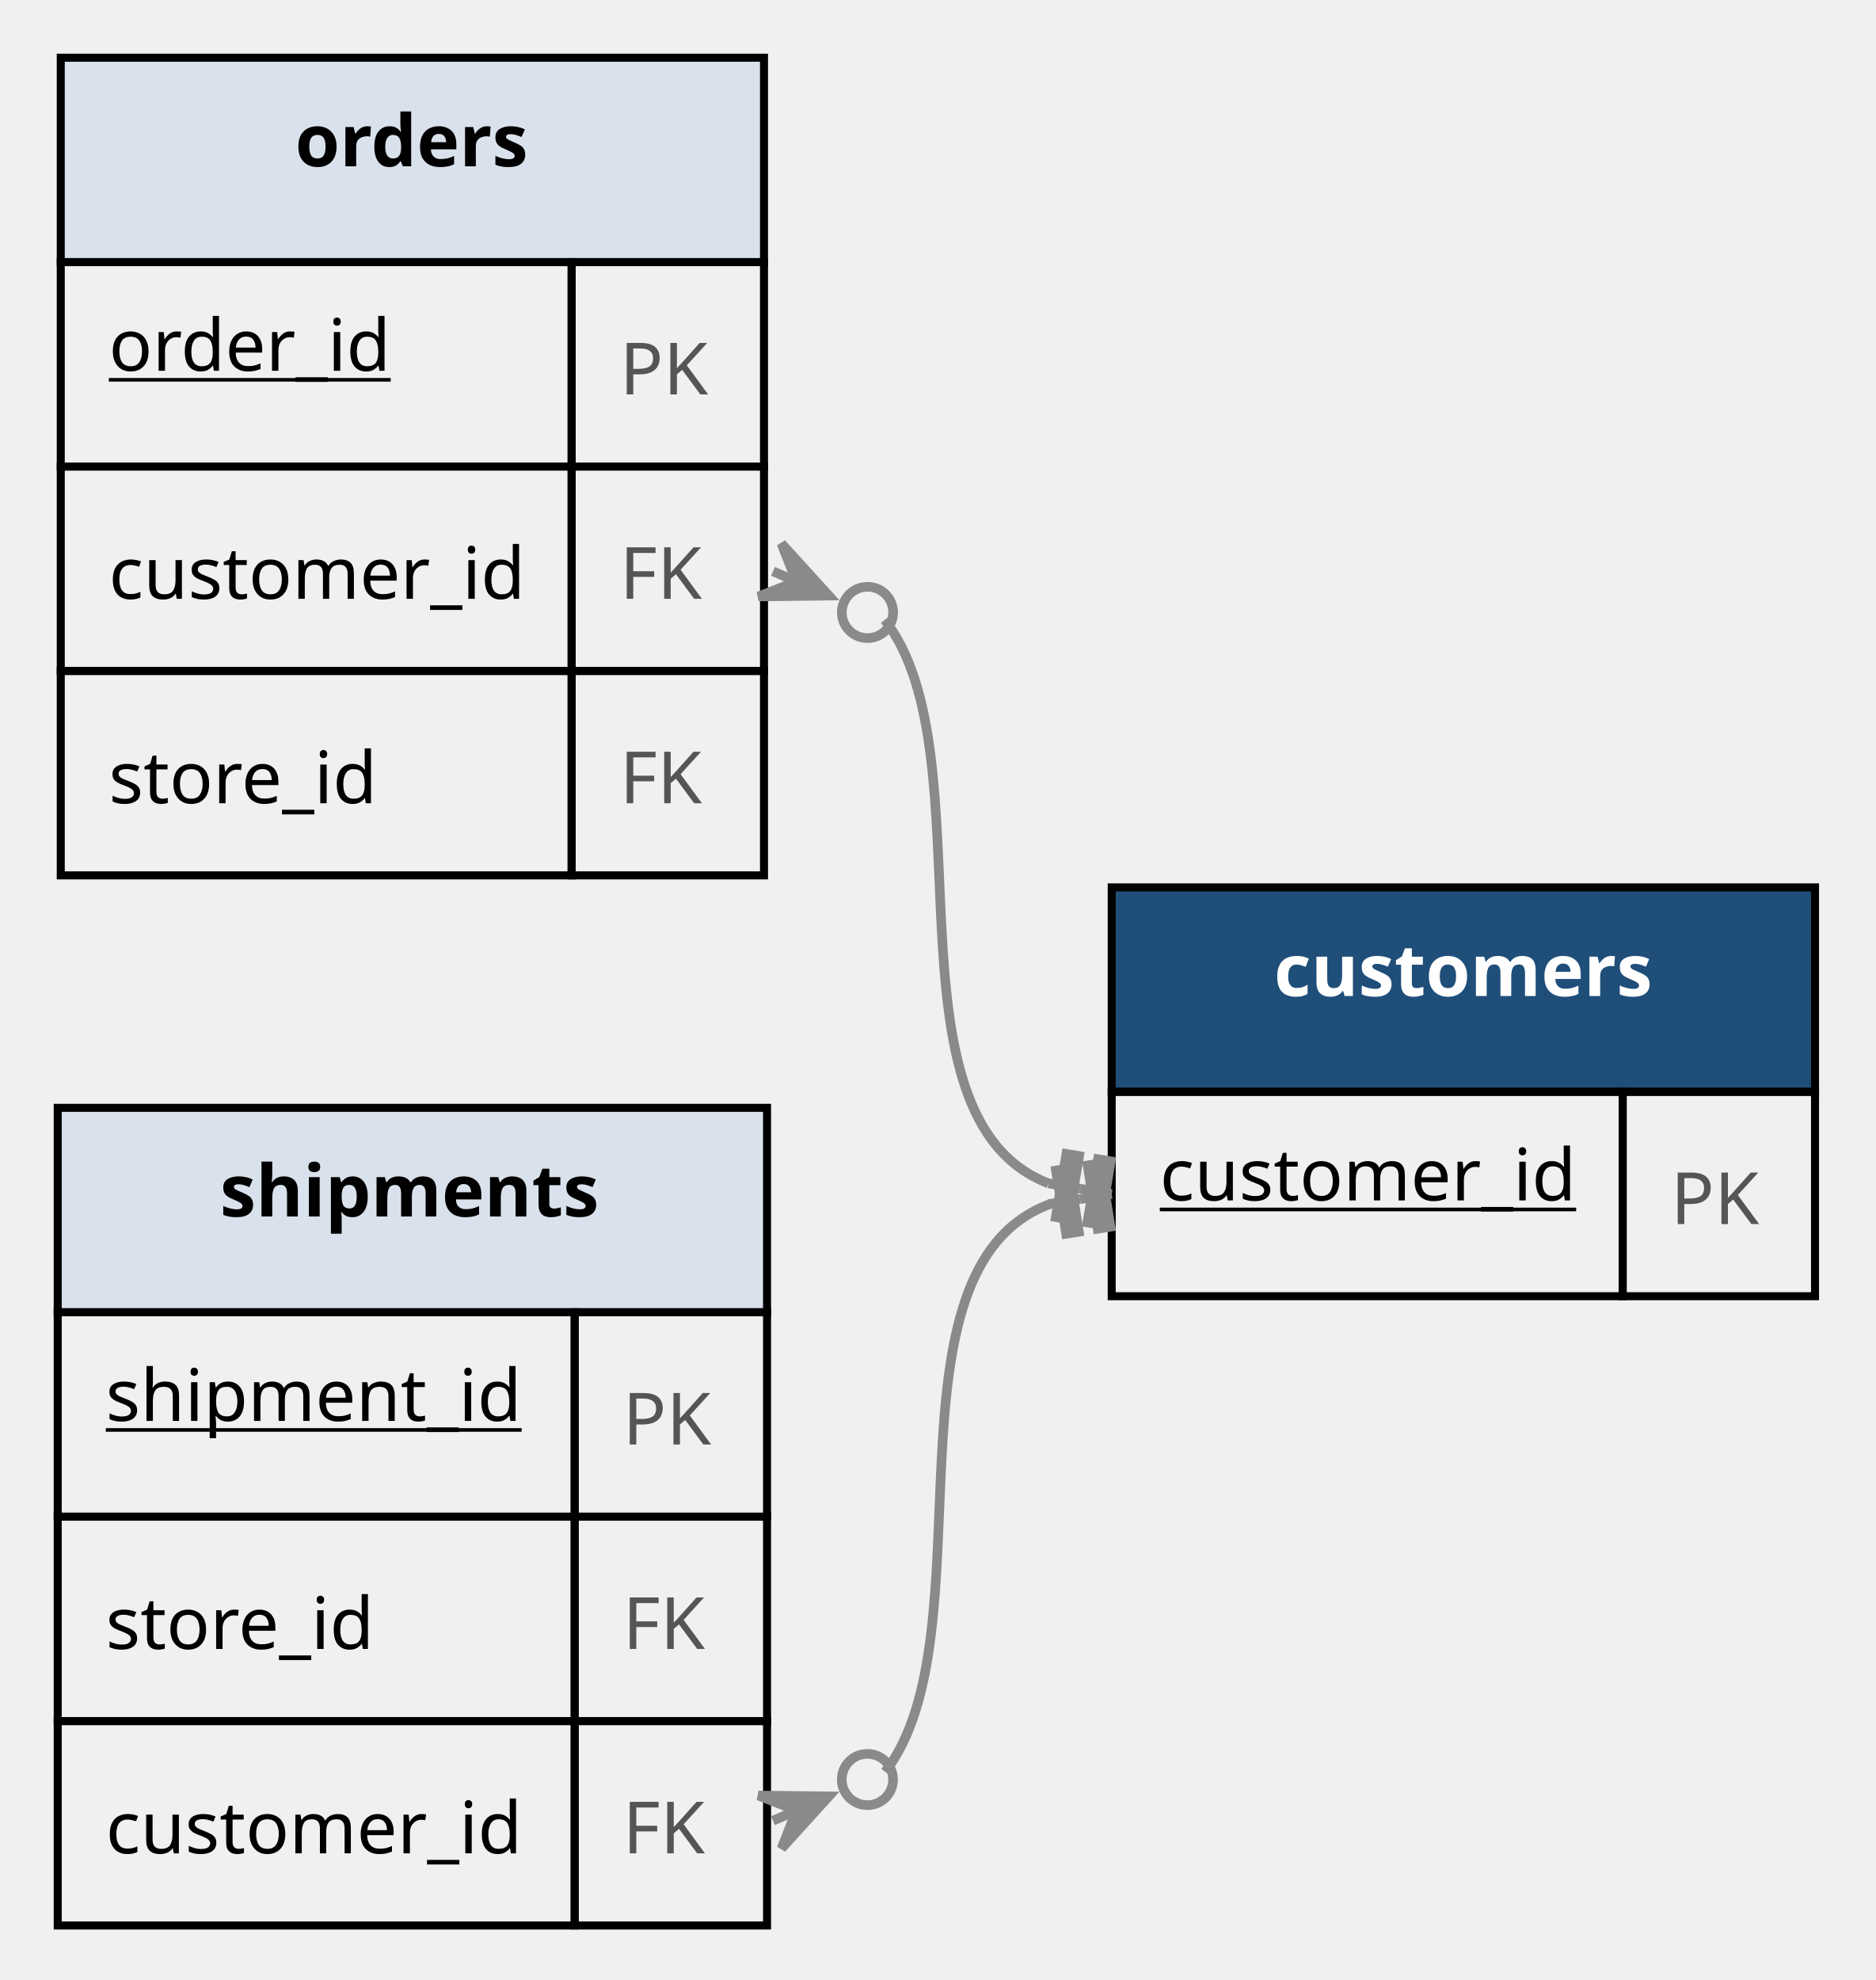
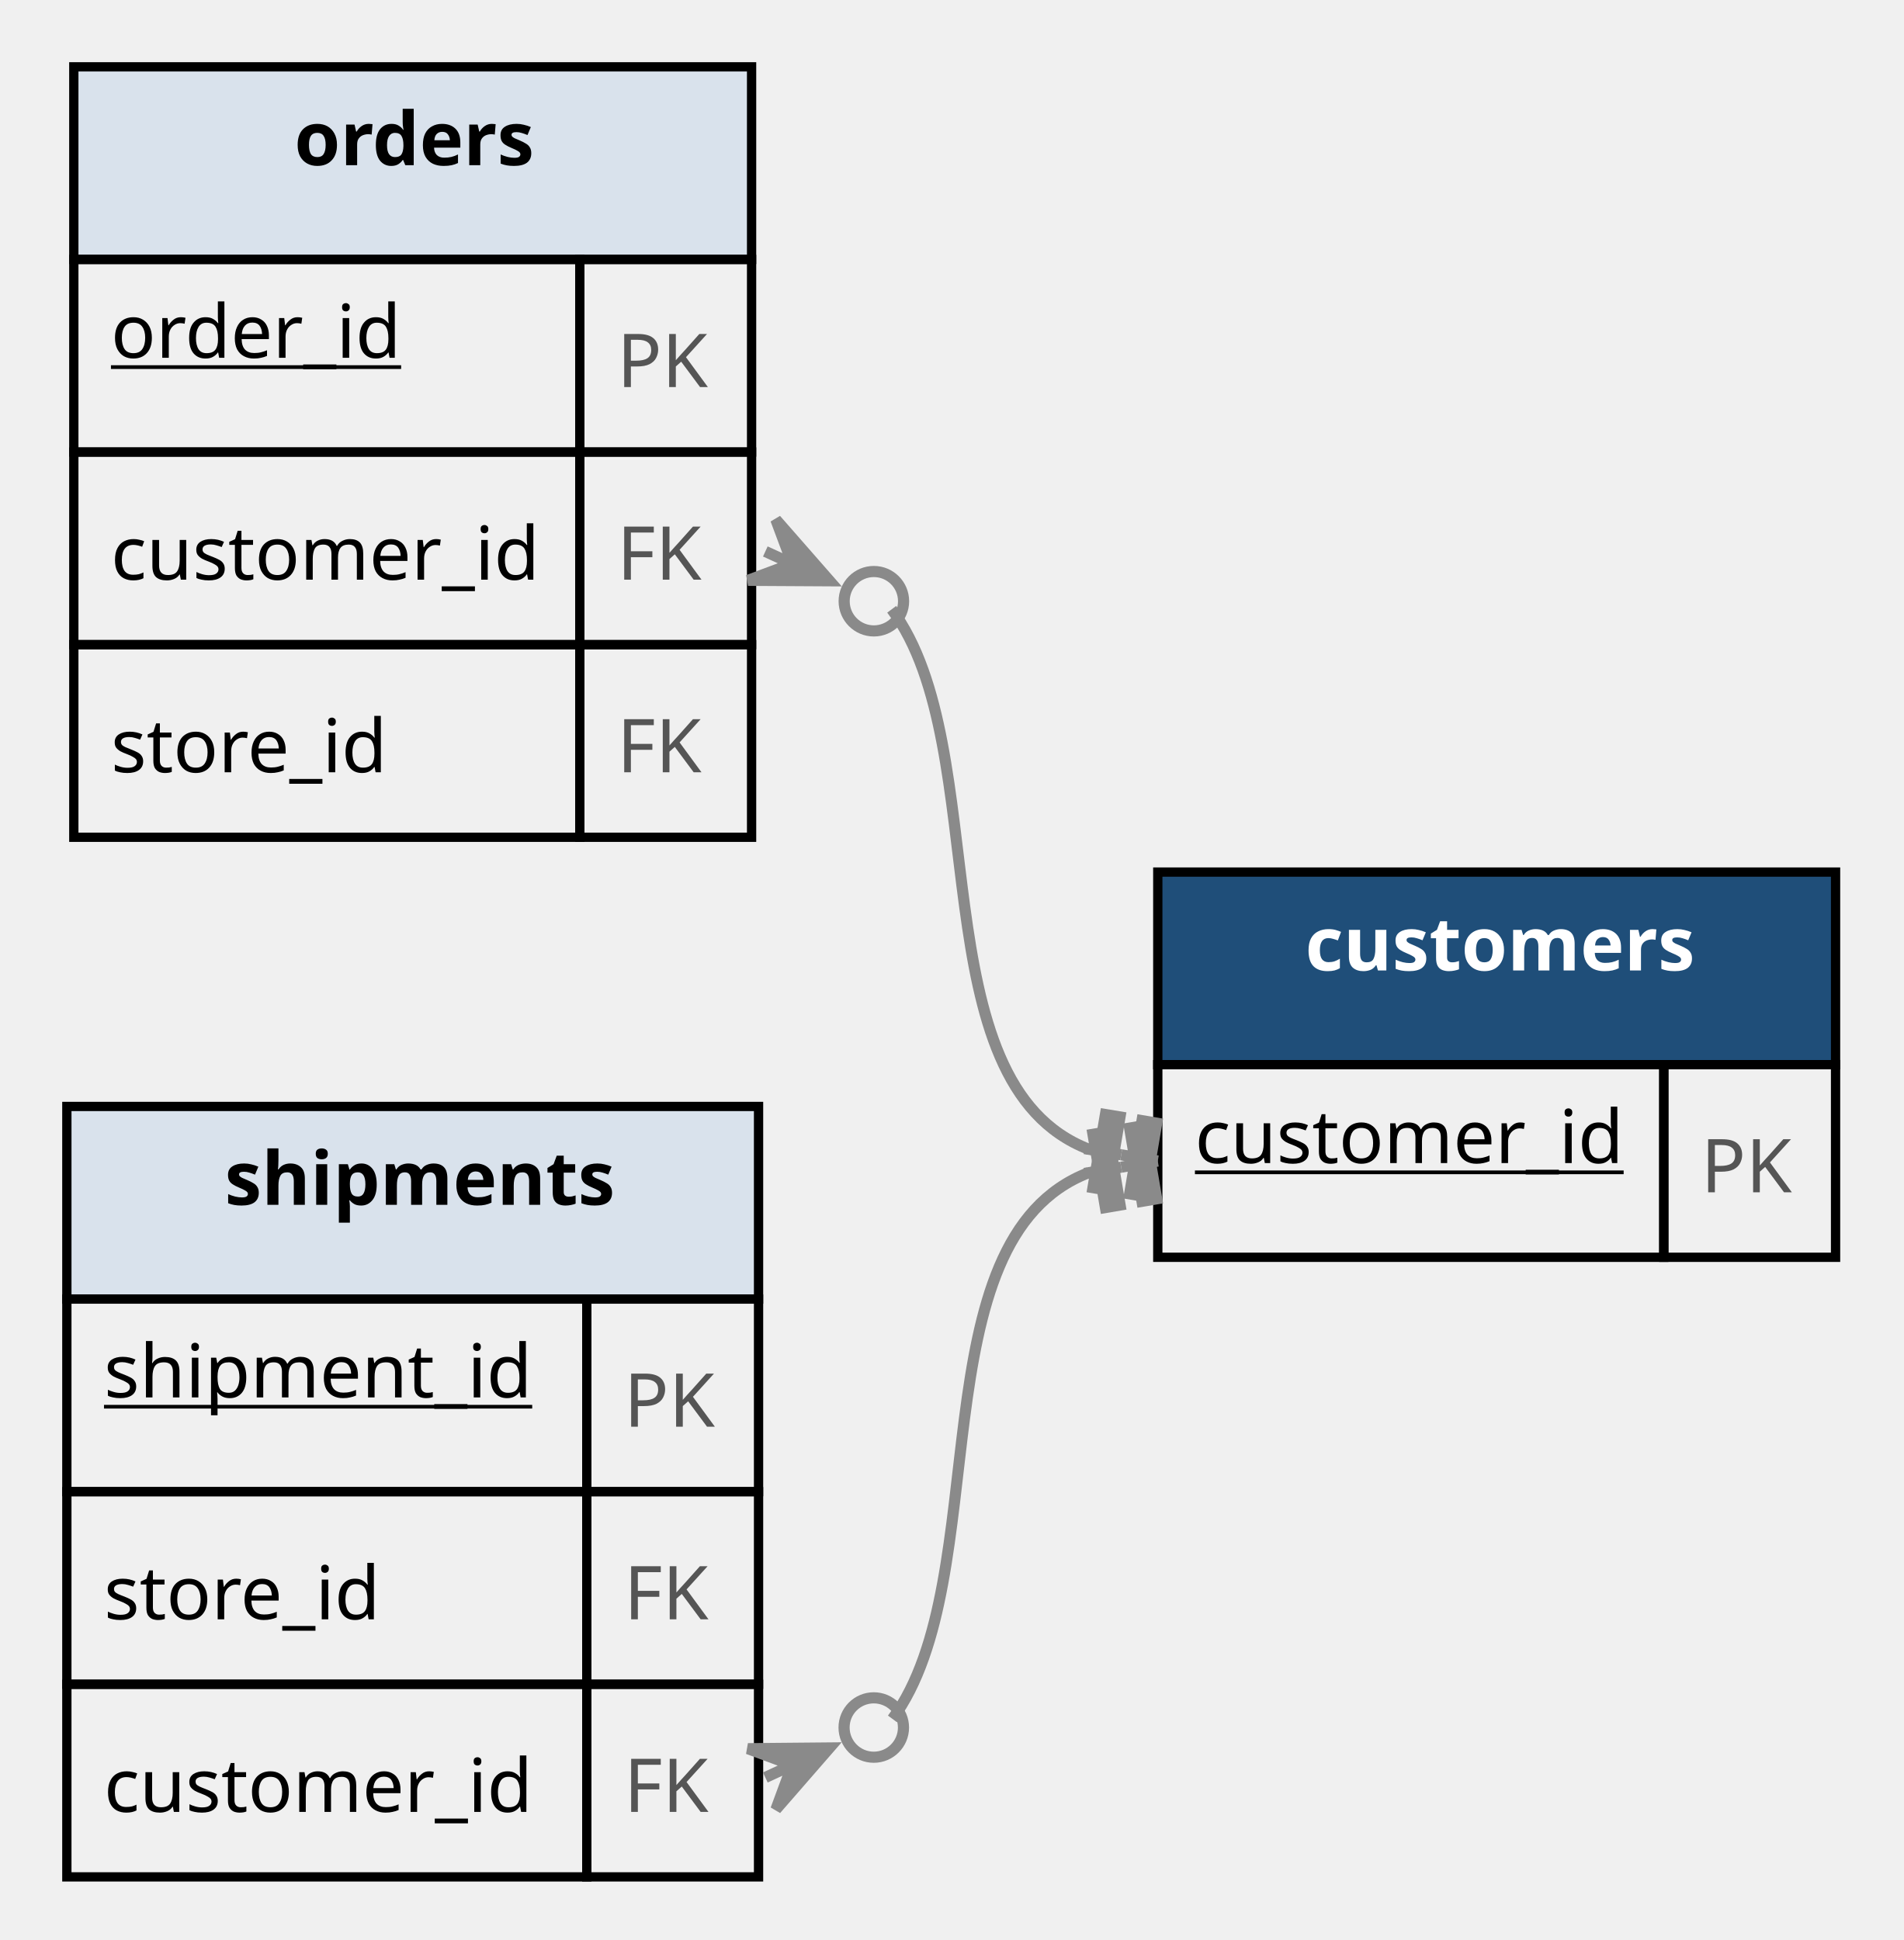
- <svg xmlns="http://www.w3.org/2000/svg" width="234pt" height="247pt" viewBox="0.00 0.00 234.00 247.00">
-   <g id="graph0" class="graph" transform="scale(1 1) rotate(0) translate(7.2 240.2)">
+ <svg xmlns="http://www.w3.org/2000/svg" width="205pt" height="209pt" viewBox="0.00 0.00 205.00 209.00">
+   <g id="graph0" class="graph" transform="scale(1 1) rotate(0) translate(7.2 202.2)">
    <g id="node1" class="node">
-       <polygon fill="#1f4e79" stroke="none" points="131.5,-104 131.5,-129.5 219.25,-129.5 219.25,-104 131.5,-104" />
-       <polygon fill="none" stroke="#000000" points="131.5,-104 131.5,-129.5 219.25,-129.5 219.25,-104 131.5,-104" />
-       <text xml:space="preserve" text-anchor="start" x="151.75" y="-115.95" font-family="Noto Sans KR" font-weight="bold" font-size="9.00" fill="#ffffff">customers</text>
-       <polygon fill="none" stroke="#000000" points="131.5,-78.5 131.5,-104 195.25,-104 195.25,-78.5 131.5,-78.5" />
-       <text xml:space="preserve" text-anchor="start" x="137.5" y="-90.45" font-family="Noto Sans KR" text-decoration="underline" font-size="9.00">customer_id</text>
-       <polygon fill="none" stroke="#000000" points="195.25,-78.5 195.25,-104 219.25,-104 219.25,-78.5 195.25,-78.5" />
-       <text xml:space="preserve" text-anchor="start" x="201.25" y="-87.5" font-family="Noto Sans KR" font-size="9.00" fill="#555555">PK</text>
+       <polygon fill="#1f4e79" stroke="none" points="117.5,-87.5 117.5,-108.25 190.5,-108.25 190.5,-87.5 117.5,-87.5" />
+       <polygon fill="none" stroke="#000000" points="117.5,-87.5 117.5,-108.25 190.5,-108.25 190.5,-87.5 117.5,-87.5" />
+       <text xml:space="preserve" text-anchor="start" x="133.38" y="-97.65" font-family="Noto Sans KR" font-weight="bold" font-size="8.00" fill="#ffffff">customers</text>
+       <polygon fill="none" stroke="#000000" points="117.5,-66.75 117.5,-87.5 172,-87.5 172,-66.75 117.5,-66.75" />
+       <text xml:space="preserve" text-anchor="start" x="121.5" y="-76.9" font-family="Noto Sans KR" text-decoration="underline" font-size="8.00">customer_id</text>
+       <polygon fill="none" stroke="#000000" points="172,-66.75 172,-87.5 190.5,-87.5 190.5,-66.75 172,-66.75" />
+       <text xml:space="preserve" text-anchor="start" x="176" y="-73.75" font-family="Noto Sans KR" font-size="8.00" fill="#555555">PK</text>
    </g>
    <g id="node2" class="node">
-       <polygon fill="#d9e2ec" stroke="none" points="0.38,-207.5 0.38,-233 88.12,-233 88.12,-207.5 0.38,-207.5" />
-       <polygon fill="none" stroke="#000000" points="0.38,-207.5 0.38,-233 88.12,-233 88.12,-207.5 0.38,-207.5" />
-       <text xml:space="preserve" text-anchor="start" x="29.62" y="-219.45" font-family="Noto Sans KR" font-weight="bold" font-size="9.00" fill="#000000">orders</text>
-       <polygon fill="none" stroke="#000000" points="0.38,-182 0.38,-207.5 64.12,-207.5 64.12,-182 0.38,-182" />
-       <text xml:space="preserve" text-anchor="start" x="6.38" y="-193.95" font-family="Noto Sans KR" text-decoration="underline" font-size="9.00">order_id</text>
-       <polygon fill="none" stroke="#000000" points="64.12,-182 64.12,-207.5 88.12,-207.5 88.12,-182 64.12,-182" />
-       <text xml:space="preserve" text-anchor="start" x="70.12" y="-191" font-family="Noto Sans KR" font-size="9.00" fill="#555555">PK</text>
-       <polygon fill="none" stroke="#000000" points="0.38,-156.5 0.38,-182 64.12,-182 64.12,-156.5 0.38,-156.5" />
-       <text xml:space="preserve" text-anchor="start" x="6.38" y="-165.5" font-family="Noto Sans KR" font-size="9.00">customer_id</text>
-       <polygon fill="none" stroke="#000000" points="64.12,-156.5 64.12,-182 88.12,-182 88.12,-156.5 64.12,-156.5" />
-       <text xml:space="preserve" text-anchor="start" x="70.12" y="-165.5" font-family="Noto Sans KR" font-size="9.00" fill="#555555">FK</text>
-       <polygon fill="none" stroke="#000000" points="0.38,-131 0.38,-156.5 64.12,-156.5 64.12,-131 0.38,-131" />
-       <text xml:space="preserve" text-anchor="start" x="6.38" y="-140" font-family="Noto Sans KR" font-size="9.00">store_id</text>
-       <polygon fill="none" stroke="#000000" points="64.12,-131 64.12,-156.5 88.12,-156.5 88.12,-131 64.12,-131" />
-       <text xml:space="preserve" text-anchor="start" x="70.12" y="-140" font-family="Noto Sans KR" font-size="9.00" fill="#555555">FK</text>
+       <polygon fill="#d9e2ec" stroke="none" points="0.75,-174.25 0.75,-195 73.75,-195 73.75,-174.25 0.75,-174.25" />
+       <polygon fill="none" stroke="#000000" points="0.75,-174.25 0.75,-195 73.75,-195 73.75,-174.25 0.75,-174.25" />
+       <text xml:space="preserve" text-anchor="start" x="24.5" y="-184.4" font-family="Noto Sans KR" font-weight="bold" font-size="8.00" fill="#000000">orders</text>
+       <polygon fill="none" stroke="#000000" points="0.75,-153.5 0.75,-174.25 55.25,-174.25 55.25,-153.5 0.75,-153.5" />
+       <text xml:space="preserve" text-anchor="start" x="4.75" y="-163.65" font-family="Noto Sans KR" text-decoration="underline" font-size="8.00">order_id</text>
+       <polygon fill="none" stroke="#000000" points="55.25,-153.5 55.25,-174.25 73.75,-174.25 73.75,-153.5 55.25,-153.5" />
+       <text xml:space="preserve" text-anchor="start" x="59.25" y="-160.5" font-family="Noto Sans KR" font-size="8.00" fill="#555555">PK</text>
+       <polygon fill="none" stroke="#000000" points="0.75,-132.75 0.75,-153.5 55.25,-153.5 55.25,-132.75 0.75,-132.75" />
+       <text xml:space="preserve" text-anchor="start" x="4.75" y="-139.75" font-family="Noto Sans KR" font-size="8.00">customer_id</text>
+       <polygon fill="none" stroke="#000000" points="55.25,-132.75 55.25,-153.5 73.75,-153.5 73.75,-132.75 55.25,-132.75" />
+       <text xml:space="preserve" text-anchor="start" x="59.25" y="-139.75" font-family="Noto Sans KR" font-size="8.00" fill="#555555">FK</text>
+       <polygon fill="none" stroke="#000000" points="0.75,-112 0.75,-132.75 55.25,-132.75 55.25,-112 0.75,-112" />
+       <text xml:space="preserve" text-anchor="start" x="4.75" y="-119" font-family="Noto Sans KR" font-size="8.00">store_id</text>
+       <polygon fill="none" stroke="#000000" points="55.25,-112 55.25,-132.75 73.75,-132.75 73.75,-112 55.25,-112" />
+       <text xml:space="preserve" text-anchor="start" x="59.25" y="-119" font-family="Noto Sans KR" font-size="8.00" fill="#555555">FK</text>
    </g>
    <g id="edge1" class="edge">
-       <path fill="none" stroke="#8a8a8a" stroke-width="1.2" d="M103.18,-162.87C116.35,-145.98 102.11,-100.88 123.61,-92.58" />
-       <polygon fill="#8a8a8a" stroke="#8a8a8a" stroke-width="1.2" points="96.2,-165.9 87.43,-165.79 92.17,-167.65 89.24,-168.93 89.24,-168.93 89.24,-168.93 92.17,-167.65 90.3,-172.39 96.2,-165.9" />
-       <ellipse fill="none" stroke="#8a8a8a" stroke-width="1.2" cx="101.03" cy="-163.8" rx="3.2" ry="3.2" />
-       <polygon fill="#8a8a8a" stroke="#8a8a8a" stroke-width="1.2" points="130.05,-87.44 131.37,-95.33 129.8,-95.59 128.47,-87.7 130.05,-87.44" />
-       <polyline fill="none" stroke="#8a8a8a" stroke-width="1.2" points="131.5,-91.25 127.56,-91.91" />
-       <polygon fill="#8a8a8a" stroke="#8a8a8a" stroke-width="1.2" points="126.1,-88.1 127.43,-95.99 125.85,-96.25 124.53,-88.37 126.1,-88.1" />
-       <polyline fill="none" stroke="#8a8a8a" stroke-width="1.2" points="127.56,-91.91 123.61,-92.58" />
+       <path fill="none" stroke="#8a8a8a" stroke-width="1.2" d="M88.84,-136.56C100.05,-121.56 91.51,-85.54 110.09,-78.38" />
+       <polygon fill="#8a8a8a" stroke="#8a8a8a" stroke-width="1.2" points="82.14,-139.63 73.37,-139.68 78.14,-141.46 75.23,-142.79 75.23,-142.79 75.23,-142.79 78.14,-141.46 76.36,-146.23 82.14,-139.63" />
+       <ellipse fill="none" stroke="#8a8a8a" stroke-width="1.2" cx="86.92" cy="-137.43" rx="3.2" ry="3.2" />
+       <polygon fill="#8a8a8a" stroke="#8a8a8a" stroke-width="1.2" points="116.05,-73.31 117.38,-81.2 115.8,-81.47 114.47,-73.58 116.05,-73.31" />
+       <polyline fill="none" stroke="#8a8a8a" stroke-width="1.2" points="117.5,-77.12 113.56,-77.79" />
+       <polygon fill="#8a8a8a" stroke="#8a8a8a" stroke-width="1.2" points="112.1,-73.98 113.43,-81.87 111.86,-82.13 110.52,-74.25 112.1,-73.98" />
+       <polyline fill="none" stroke="#8a8a8a" stroke-width="1.2" points="113.56,-77.79 109.61,-78.46" />
    </g>
    <g id="node3" class="node">
-       <polygon fill="#d9e2ec" stroke="none" points="0,-76.5 0,-102 88.5,-102 88.5,-76.5 0,-76.5" />
-       <polygon fill="none" stroke="#000000" points="0,-76.5 0,-102 88.5,-102 88.5,-76.5 0,-76.5" />
-       <text xml:space="preserve" text-anchor="start" x="20.25" y="-88.45" font-family="Noto Sans KR" font-weight="bold" font-size="9.00" fill="#000000">shipments</text>
-       <polygon fill="none" stroke="#000000" points="0,-51 0,-76.5 64.5,-76.5 64.5,-51 0,-51" />
-       <text xml:space="preserve" text-anchor="start" x="6" y="-62.95" font-family="Noto Sans KR" text-decoration="underline" font-size="9.00">shipment_id</text>
-       <polygon fill="none" stroke="#000000" points="64.5,-51 64.5,-76.5 88.5,-76.5 88.5,-51 64.5,-51" />
-       <text xml:space="preserve" text-anchor="start" x="70.5" y="-60" font-family="Noto Sans KR" font-size="9.00" fill="#555555">PK</text>
-       <polygon fill="none" stroke="#000000" points="0,-25.5 0,-51 64.5,-51 64.5,-25.5 0,-25.5" />
-       <text xml:space="preserve" text-anchor="start" x="6" y="-34.5" font-family="Noto Sans KR" font-size="9.00">store_id</text>
-       <polygon fill="none" stroke="#000000" points="64.5,-25.5 64.5,-51 88.5,-51 88.5,-25.5 64.5,-25.5" />
-       <text xml:space="preserve" text-anchor="start" x="70.5" y="-34.5" font-family="Noto Sans KR" font-size="9.00" fill="#555555">FK</text>
-       <polygon fill="none" stroke="#000000" points="0,0 0,-25.5 64.5,-25.5 64.5,0 0,0" />
-       <text xml:space="preserve" text-anchor="start" x="6" y="-9" font-family="Noto Sans KR" font-size="9.00">customer_id</text>
-       <polygon fill="none" stroke="#000000" points="64.5,0 64.5,-25.5 88.5,-25.5 88.5,0 64.5,0" />
-       <text xml:space="preserve" text-anchor="start" x="70.5" y="-9" font-family="Noto Sans KR" font-size="9.00" fill="#555555">FK</text>
+       <polygon fill="#d9e2ec" stroke="none" points="0,-62.25 0,-83 74.5,-83 74.5,-62.25 0,-62.25" />
+       <polygon fill="none" stroke="#000000" points="0,-62.25 0,-83 74.5,-83 74.5,-62.25 0,-62.25" />
+       <text xml:space="preserve" text-anchor="start" x="17" y="-72.4" font-family="Noto Sans KR" font-weight="bold" font-size="8.00" fill="#000000">shipments</text>
+       <polygon fill="none" stroke="#000000" points="0,-41.5 0,-62.25 56,-62.25 56,-41.5 0,-41.5" />
+       <text xml:space="preserve" text-anchor="start" x="4" y="-51.65" font-family="Noto Sans KR" text-decoration="underline" font-size="8.00">shipment_id</text>
+       <polygon fill="none" stroke="#000000" points="56,-41.5 56,-62.25 74.5,-62.25 74.5,-41.5 56,-41.5" />
+       <text xml:space="preserve" text-anchor="start" x="60" y="-48.5" font-family="Noto Sans KR" font-size="8.00" fill="#555555">PK</text>
+       <polygon fill="none" stroke="#000000" points="0,-20.75 0,-41.5 56,-41.5 56,-20.75 0,-20.75" />
+       <text xml:space="preserve" text-anchor="start" x="4" y="-27.75" font-family="Noto Sans KR" font-size="8.00">store_id</text>
+       <polygon fill="none" stroke="#000000" points="56,-20.75 56,-41.5 74.5,-41.5 74.5,-20.75 56,-20.75" />
+       <text xml:space="preserve" text-anchor="start" x="60" y="-27.75" font-family="Noto Sans KR" font-size="8.00" fill="#555555">FK</text>
+       <polygon fill="none" stroke="#000000" points="0,0 0,-20.75 56,-20.75 56,0 0,0" />
+       <text xml:space="preserve" text-anchor="start" x="4" y="-7" font-family="Noto Sans KR" font-size="8.00">customer_id</text>
+       <polygon fill="none" stroke="#000000" points="56,0 56,-20.75 74.5,-20.75 74.5,0 56,0" />
+       <text xml:space="preserve" text-anchor="start" x="60" y="-7" font-family="Noto Sans KR" font-size="8.00" fill="#555555">FK</text>
    </g>
    <g id="edge2" class="edge">
-       <path fill="none" stroke="#8a8a8a" stroke-width="1.2" d="M103.23,-19.17C116.48,-36.24 101.87,-81.95 123.86,-90.02" />
-       <polygon fill="#8a8a8a" stroke="#8a8a8a" stroke-width="1.2" points="96.2,-16.11 90.31,-9.61 92.17,-14.35 89.24,-13.07 89.24,-13.07 89.24,-13.07 92.17,-14.35 87.43,-16.21 96.2,-16.11" />
-       <ellipse fill="none" stroke="#8a8a8a" stroke-width="1.2" cx="101.02" cy="-18.21" rx="3.2" ry="3.2" />
-       <polygon fill="#8a8a8a" stroke="#8a8a8a" stroke-width="1.2" points="131.34,-87.17 130.08,-95.07 128.5,-94.82 129.76,-86.92 131.34,-87.17" />
-       <polyline fill="none" stroke="#8a8a8a" stroke-width="1.2" points="131.5,-91.25 127.55,-90.62" />
-       <polygon fill="#8a8a8a" stroke="#8a8a8a" stroke-width="1.2" points="127.4,-86.54 126.13,-94.44 124.55,-94.18 125.82,-86.29 127.4,-86.54" />
-       <polyline fill="none" stroke="#8a8a8a" stroke-width="1.2" points="127.55,-90.62 123.6,-89.98" />
+       <path fill="none" stroke="#8a8a8a" stroke-width="1.2" d="M88.92,-17.02C100.15,-32.19 91.35,-68.62 110.04,-75.86" />
+       <polygon fill="#8a8a8a" stroke="#8a8a8a" stroke-width="1.2" points="82.13,-13.89 76.37,-7.27 78.13,-12.05 75.23,-10.71 75.23,-10.71 75.23,-10.71 78.13,-12.05 73.36,-13.81 82.13,-13.89" />
+       <ellipse fill="none" stroke="#8a8a8a" stroke-width="1.2" cx="86.91" cy="-16.09" rx="3.2" ry="3.2" />
+       <polygon fill="#8a8a8a" stroke="#8a8a8a" stroke-width="1.2" points="117.38,-73.05 116.04,-80.94 114.47,-80.67 115.8,-72.78 117.38,-73.05" />
+       <polyline fill="none" stroke="#8a8a8a" stroke-width="1.2" points="117.5,-77.12 113.56,-76.46" />
+       <polygon fill="#8a8a8a" stroke="#8a8a8a" stroke-width="1.2" points="113.44,-72.38 112.1,-80.27 110.52,-80 111.86,-72.11 113.44,-72.38" />
+       <polyline fill="none" stroke="#8a8a8a" stroke-width="1.2" points="113.56,-76.46 109.61,-75.79" />
    </g>
  </g>
</svg>
